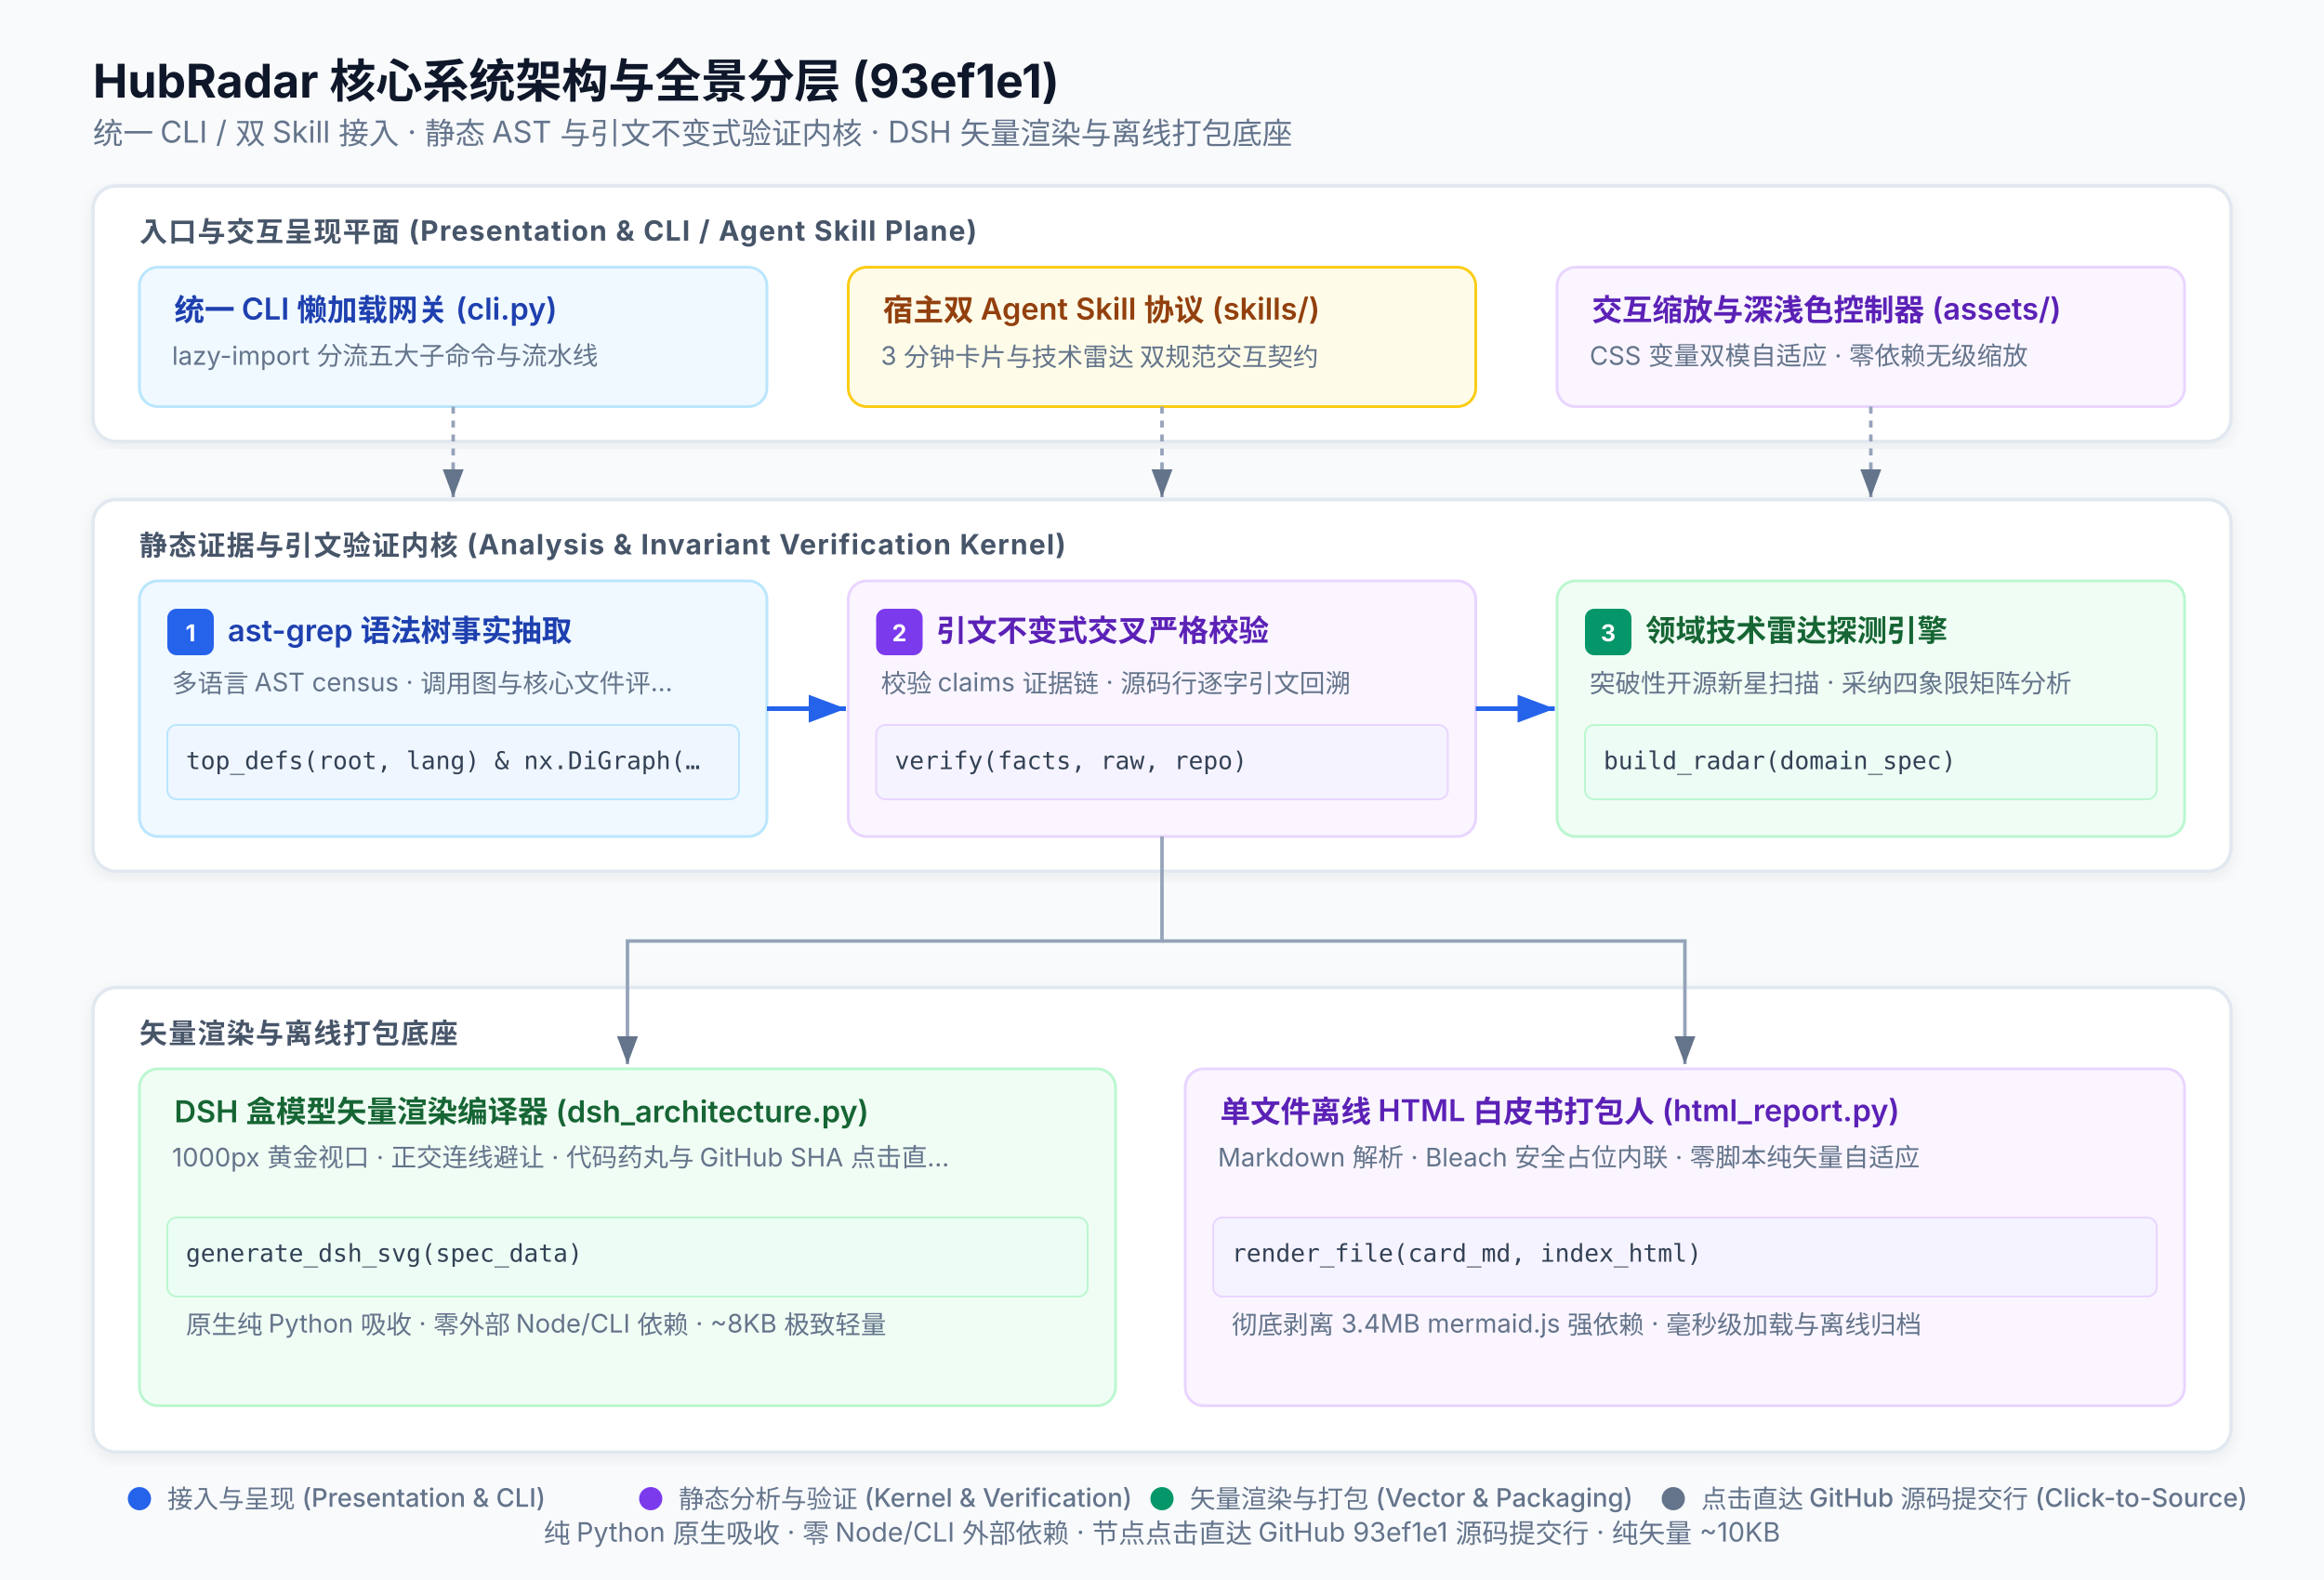
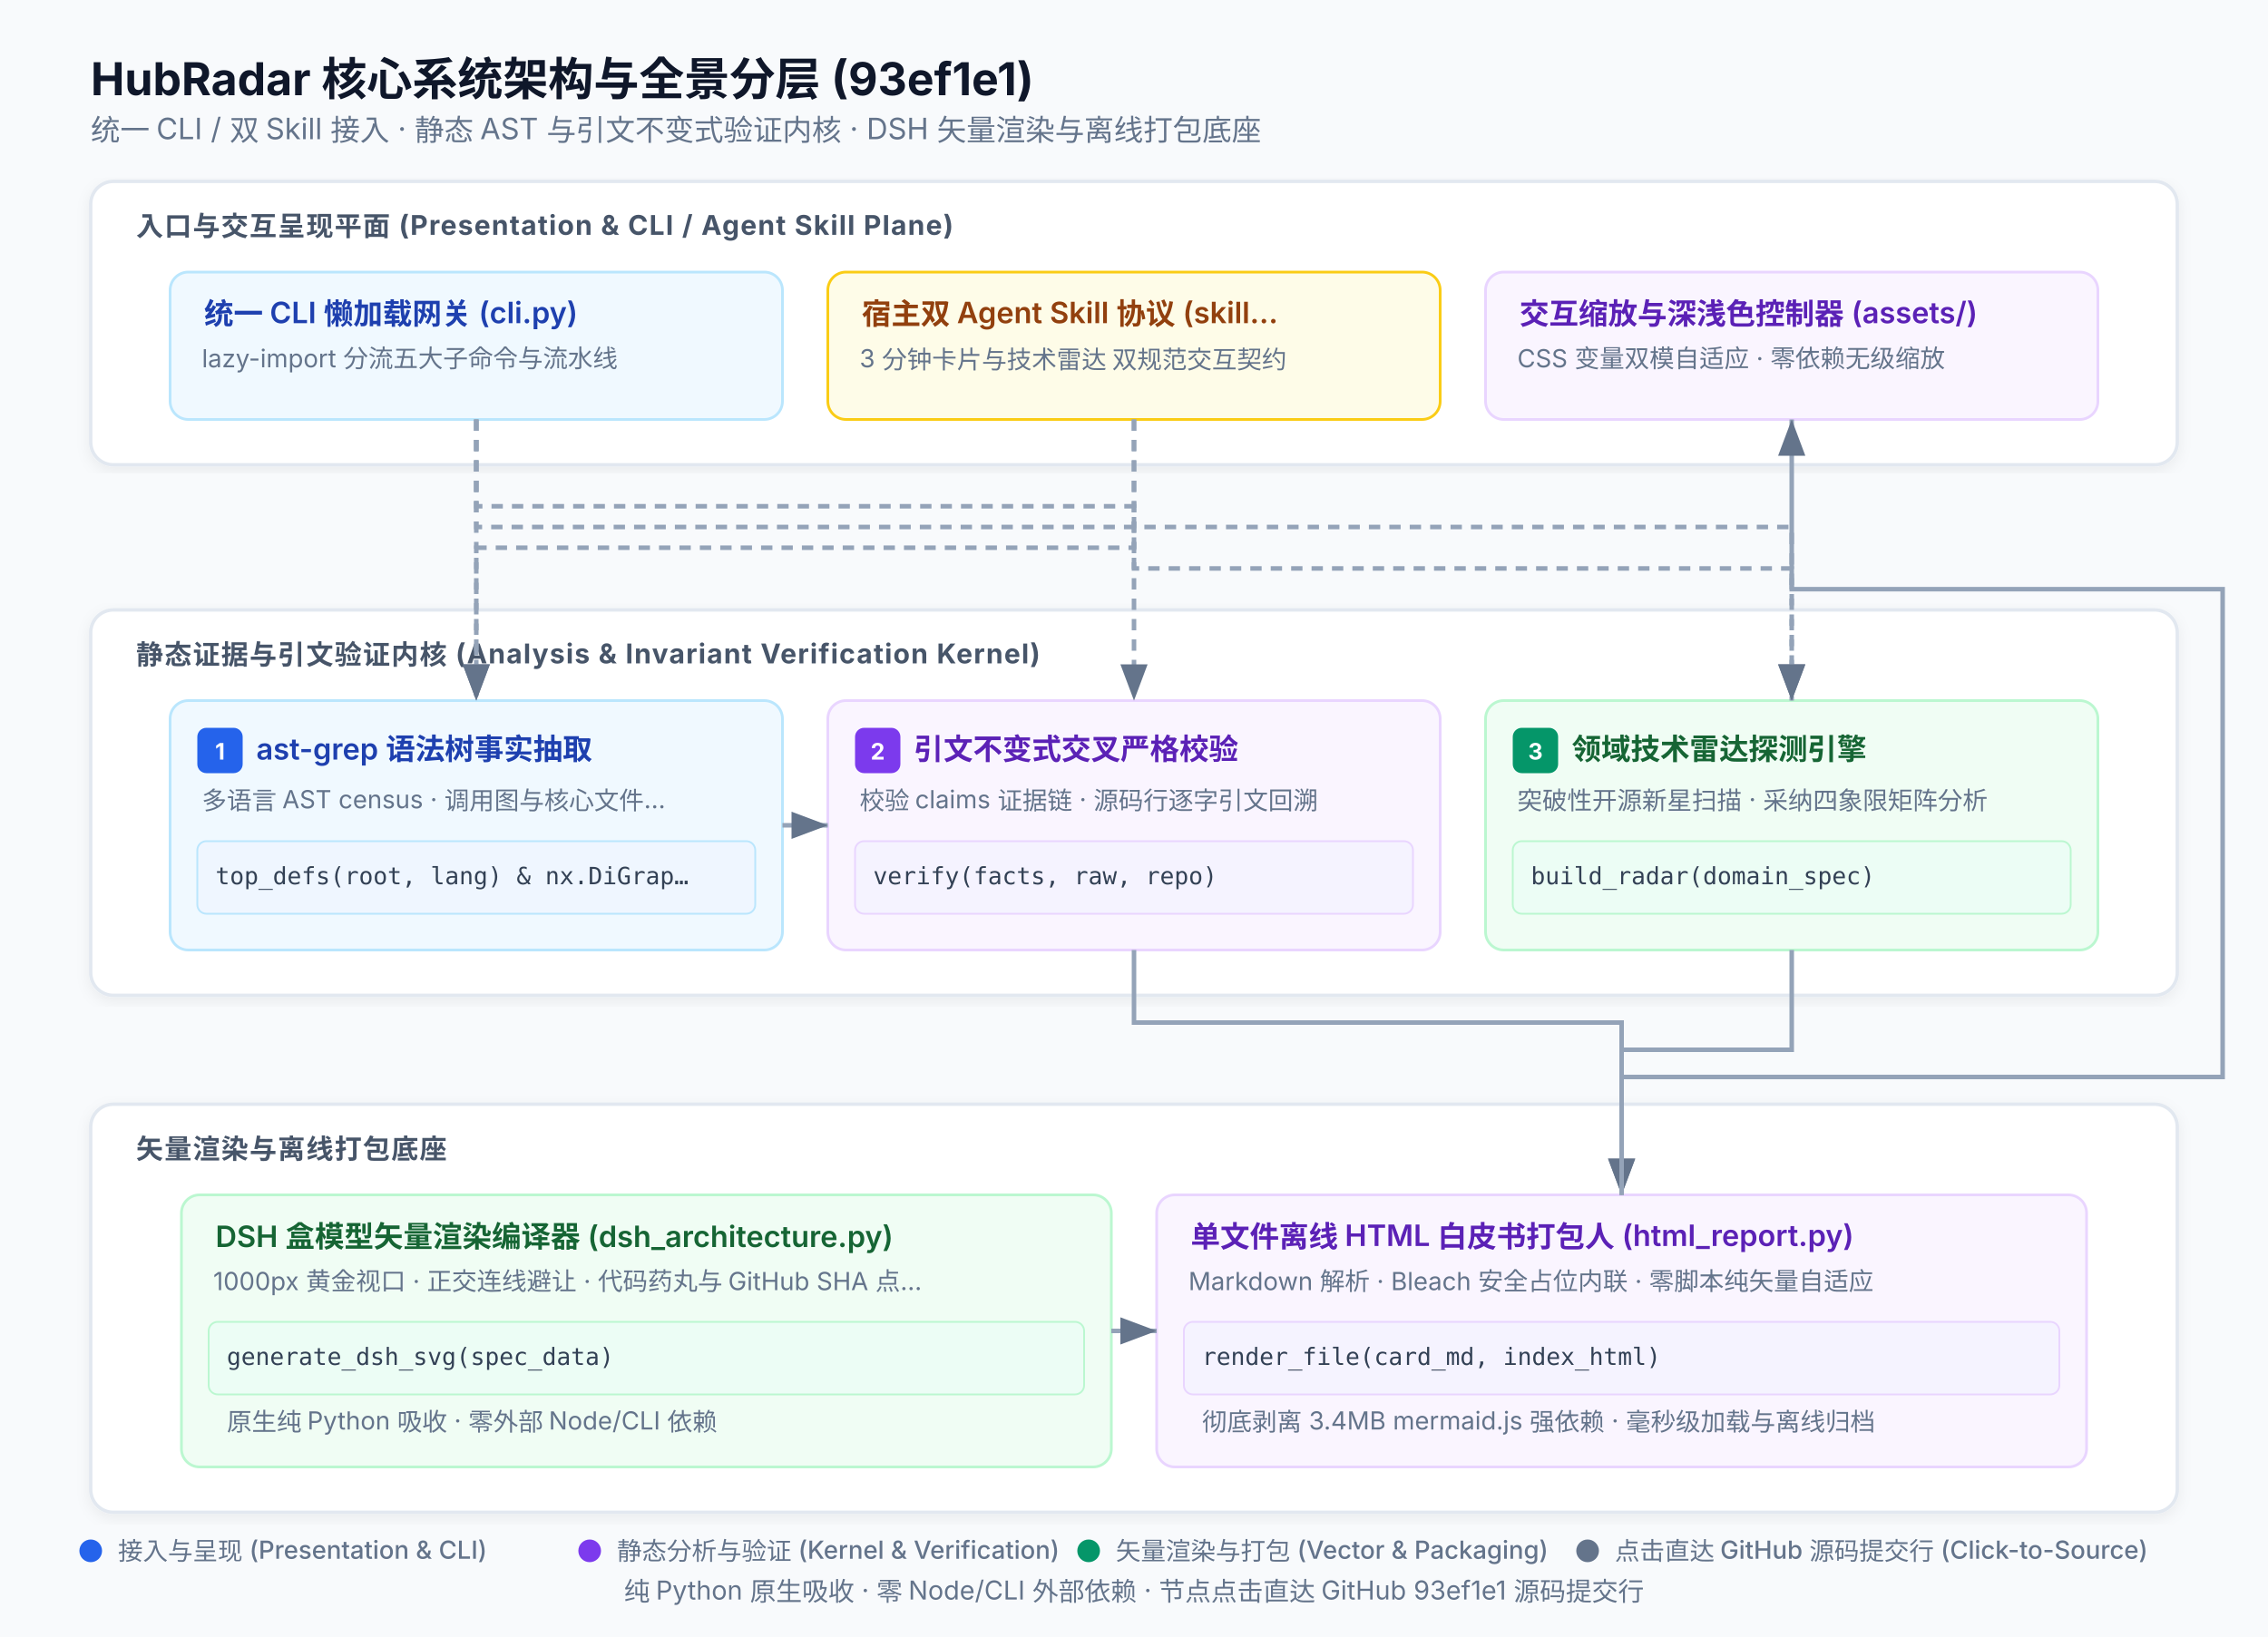
- <svg xmlns="http://www.w3.org/2000/svg" viewBox="0 0 1000 680" width="1000" height="680" style="max-width:100%;height:auto;display:block;margin:0 auto;" role="img" aria-label="HubRadar 核心系统架构与全景分层 (93ef1e1)">
+ <svg xmlns="http://www.w3.org/2000/svg" viewBox="0 0 1000 722" width="1000" height="722" style="max-width:100%;height:auto;display:block;margin:0 auto;" role="img" aria-label="HubRadar 核心系统架构与全景分层 (93ef1e1)">
  <defs>
    <marker id="arrow-blue-hubradar" markerWidth="8" markerHeight="6" refX="8" refY="3" orient="auto">
      <polygon points="0 0, 8 3, 0 6" fill="#2563eb" />
    </marker>
    <marker id="arrow-gray-hubradar" markerWidth="8" markerHeight="6" refX="8" refY="3" orient="auto">
      <polygon points="0 0, 8 3, 0 6" fill="#64748b" />
    </marker>
    <marker id="arrow-emerald-hubradar" markerWidth="8" markerHeight="6" refX="8" refY="3" orient="auto">
      <polygon points="0 0, 8 3, 0 6" fill="#059669" />
    </marker>
    <filter id="card-shadow-hubradar" x="-3%" y="-3%" width="106%" height="106%">
      <feDropShadow dx="0" dy="2" stdDeviation="3" flood-opacity="0.06" />
    </filter>
    <filter id="card-hover-shadow-hubradar" x="-5%" y="-5%" width="110%" height="110%">
      <feDropShadow dx="0" dy="4" stdDeviation="6" flood-opacity="0.12" />
    </filter>
  </defs>
  <style>
    text { font-family: -apple-system, BlinkMacSystemFont, "Segoe UI", "PingFang SC", "Hiragino Sans GB", sans-serif; }
    .canvas-bg { fill: var(--surface, #f8fafc); }
    .arch-title { font-size: 20px; font-weight: 700; fill: var(--text, #0f172a); }
    .arch-subtitle { font-size: 13px; font-weight: 400; fill: var(--muted, #64748b); }
    .layer-container { fill: var(--bg, #ffffff); stroke: var(--line, #e2e8f0); }
    .layer-title { font-size: 12px; font-weight: 700; fill: var(--muted, #475569); letter-spacing: 0.5px; text-transform: uppercase; }
    .card-title { font-size: 13px; font-weight: 600; }
    .card-desc { font-size: 11px; font-weight: 400; fill: #64748b; }
    .code-pill { font-size: 10.5px; font-family: ui-monospace, SFMono-Regular, Menlo, Monaco, monospace; fill: #334155; }
    .badge-text { font-size: 10px; font-weight: 700; fill: #ffffff; }
    .footer-note { font-size: 11.5px; font-weight: 400; fill: var(--muted, #64748b); }
    .legend-text { font-size: 11px; font-weight: 500; fill: var(--muted, #64748b); }
    a.card-anchor { text-decoration: none; cursor: pointer; }
    a.card-anchor:hover rect.card-rect { stroke-width: 2px; stroke: #2563eb; filter: url(#card-hover-shadow-hubradar); }
    a.card-anchor:hover text.card-title { fill: #2563eb; }
    :root[data-theme=dark] .canvas-bg { fill: #0f172a; }
    :root[data-theme=dark] .arch-title { fill: #f8fafc; }
    :root[data-theme=dark] .arch-subtitle { fill: #94a3b8; }
    :root[data-theme=dark] .layer-container { fill: #172236; stroke: #334155; }
    :root[data-theme=dark] .layer-title { fill: #94a3b8; }
    :root[data-theme=dark] .footer-note { fill: #94a3b8; }
    :root[data-theme=dark] .legend-text { fill: #94a3b8; }
    :root[data-theme=dark] .card-desc { fill: #94a3b8; }
    @media (prefers-color-scheme: dark) {
      .canvas-bg { fill: #0f172a; }
      .arch-title { fill: #f8fafc; }
      .arch-subtitle { fill: #94a3b8; }
      .layer-container { fill: #172236; stroke: #334155; }
      .layer-title { fill: #94a3b8; }
      .footer-note { fill: #94a3b8; }
      .legend-text { fill: #94a3b8; }
      .card-desc { fill: #94a3b8; }
    }
  </style>
-   <rect width="1000" height="680" class="canvas-bg" data-graph-role="background" />
+   <rect width="1000" height="722" class="canvas-bg" data-graph-role="background" />
  <text x="40" y="42" class="arch-title">HubRadar 核心系统架构与全景分层 (93ef1e1)</text>
  <text x="40" y="62" class="arch-subtitle">统一 CLI / 双 Skill 接入 · 静态 AST 与引文不变式验证内核 · DSH 矢量渲染与离线打包底座</text>
-   <rect x="40" y="80" width="920" height="110" rx="10" stroke-width="1.5" class="layer-container" filter="url(#card-shadow-hubradar)" data-graph-role="container" />
+   <rect x="40" y="80" width="920" height="125" rx="10" stroke-width="1.5" class="layer-container" filter="url(#card-shadow-hubradar)" data-graph-role="container" data-layer-id="presentation" />
  <text x="60" y="104" class="layer-title">入口与交互呈现平面 (Presentation &amp; CLI / Agent Skill Plane)</text>
  <a class="card-anchor" href="https://github.com/Li-Sanze/hubradar/blob/93ef1e15c8e79c0a5a337e19624b002ef7906cbb/hubradar/cli.py#L44-L88" target="_blank" rel="noopener">
-     <g transform="translate(60, 115)">
-       <rect width="270" height="60" rx="8" fill="#f0f9ff" stroke="#bae6fd" stroke-width="1.2" class="card-rect" />
+     <g transform="translate(75, 120)" data-card-id="cli">
+       <rect width="270" height="65" rx="8" fill="#f0f9ff" stroke="#bae6fd" stroke-width="1.2" class="card-rect" />
      <text x="15" y="23" class="card-title" fill="#1e40af">统一 CLI 懒加载网关 (cli.py)</text>
      <text x="14" y="42" class="card-desc">lazy-import 分流五大子命令与流水线</text>
    </g>
  </a>
  <a class="card-anchor" href="https://github.com/Li-Sanze/hubradar/blob/93ef1e15c8e79c0a5a337e19624b002ef7906cbb/skills/hubradar/SKILL.md#L1-L35" target="_blank" rel="noopener">
-     <g transform="translate(365, 115)">
-       <rect width="270" height="60" rx="8" fill="#fefce8" stroke="#facc15" stroke-width="1.2" class="card-rect" />
-       <text x="15" y="23" class="card-title" fill="#92400e">宿主双 Agent Skill 协议 (skills/)</text>
+     <g transform="translate(365, 120)" data-card-id="skills">
+       <rect width="270" height="65" rx="8" fill="#fefce8" stroke="#facc15" stroke-width="1.2" class="card-rect" />
+       <text x="15" y="23" class="card-title" fill="#92400e">宿主双 Agent Skill 协议 (skill…</text>
      <text x="14" y="42" class="card-desc">3 分钟卡片与技术雷达 双规范交互契约</text>
    </g>
  </a>
  <a class="card-anchor" href="https://github.com/Li-Sanze/hubradar/blob/93ef1e15c8e79c0a5a337e19624b002ef7906cbb/hubradar/assets/report.js#L125-L175" target="_blank" rel="noopener">
-     <g transform="translate(670, 115)">
-       <rect width="270" height="60" rx="8" fill="#faf5ff" stroke="#e9d5ff" stroke-width="1.2" class="card-rect" />
+     <g transform="translate(655, 120)" data-card-id="report-ui">
+       <rect width="270" height="65" rx="8" fill="#faf5ff" stroke="#e9d5ff" stroke-width="1.2" class="card-rect" />
      <text x="15" y="23" class="card-title" fill="#5b21b6">交互缩放与深浅色控制器 (assets/)</text>
      <text x="14" y="42" class="card-desc">CSS 变量双模自适应 · 零依赖无级缩放</text>
    </g>
  </a>
-   <rect x="40" y="215" width="920" height="160" rx="10" stroke-width="1.5" class="layer-container" filter="url(#card-shadow-hubradar)" data-graph-role="container" />
-   <text x="60" y="239" class="layer-title">静态证据与引文验证内核 (Analysis &amp; Invariant Verification Kernel)</text>
+   <rect x="40" y="269" width="920" height="170" rx="10" stroke-width="1.5" class="layer-container" filter="url(#card-shadow-hubradar)" data-graph-role="container" data-layer-id="analysis" />
+   <text x="60" y="293" class="layer-title">静态证据与引文验证内核 (Analysis &amp; Invariant Verification Kernel)</text>
  <a class="card-anchor" href="https://github.com/Li-Sanze/hubradar/blob/93ef1e15c8e79c0a5a337e19624b002ef7906cbb/hubradar/prepare.py#L190-L225" target="_blank" rel="noopener">
-     <g transform="translate(60, 250)">
+     <g transform="translate(75, 309)" data-card-id="prepare">
      <rect width="270" height="110" rx="8" fill="#f0f9ff" stroke="#bae6fd" stroke-width="1.2" class="card-rect" />
      <rect x="12" y="12" width="20" height="20" rx="4" fill="#2563eb" />
      <text x="22" y="26" text-anchor="middle" class="badge-text">1</text>
      <text x="38" y="26" class="card-title" fill="#1e40af">ast-grep 语法树事实抽取</text>
-       <text x="14" y="48" class="card-desc">多语言 AST census · 调用图与核心文件评…</text>
+       <text x="14" y="48" class="card-desc">多语言 AST census · 调用图与核心文件…</text>
      <rect x="12" y="62" width="246" height="32" rx="4" fill="#eff6ff" stroke="#bae6fd" stroke-width="0.8" />
-       <text x="20" y="81" class="code-pill">top_defs(root, lang) &amp; nx.DiGraph(…</text>
+       <text x="20" y="81" class="code-pill">top_defs(root, lang) &amp; nx.DiGrap…</text>
    </g>
  </a>
  <a class="card-anchor" href="https://github.com/Li-Sanze/hubradar/blob/93ef1e15c8e79c0a5a337e19624b002ef7906cbb/hubradar/finalize.py#L53-L88" target="_blank" rel="noopener">
-     <g transform="translate(365, 250)">
+     <g transform="translate(365, 309)" data-card-id="verify">
      <rect width="270" height="110" rx="8" fill="#faf5ff" stroke="#e9d5ff" stroke-width="1.2" class="card-rect" />
      <rect x="12" y="12" width="20" height="20" rx="4" fill="#7c3aed" />
      <text x="22" y="26" text-anchor="middle" class="badge-text">2</text>
      <text x="38" y="26" class="card-title" fill="#5b21b6">引文不变式交叉严格校验</text>
      <text x="14" y="48" class="card-desc">校验 claims 证据链 · 源码行逐字引文回溯</text>
      <rect x="12" y="62" width="246" height="32" rx="4" fill="#f5f3ff" stroke="#e9d5ff" stroke-width="0.8" />
      <text x="20" y="81" class="code-pill">verify(facts, raw, repo)</text>
    </g>
  </a>
  <a class="card-anchor" href="https://github.com/Li-Sanze/hubradar/blob/93ef1e15c8e79c0a5a337e19624b002ef7906cbb/hubradar/radar.py#L15-L60" target="_blank" rel="noopener">
-     <g transform="translate(670, 250)">
+     <g transform="translate(655, 309)" data-card-id="radar">
      <rect width="270" height="110" rx="8" fill="#f0fdf4" stroke="#bbf7d0" stroke-width="1.2" class="card-rect" />
      <rect x="12" y="12" width="20" height="20" rx="4" fill="#059669" />
      <text x="22" y="26" text-anchor="middle" class="badge-text">3</text>
      <text x="38" y="26" class="card-title" fill="#166534">领域技术雷达探测引擎</text>
      <text x="14" y="48" class="card-desc">突破性开源新星扫描 · 采纳四象限矩阵分析</text>
      <rect x="12" y="62" width="246" height="32" rx="4" fill="#ecfdf5" stroke="#bbf7d0" stroke-width="0.8" />
      <text x="20" y="81" class="code-pill">build_radar(domain_spec)</text>
    </g>
  </a>
-   <rect x="40" y="425" width="920" height="200" rx="10" stroke-width="1.5" class="layer-container" filter="url(#card-shadow-hubradar)" data-graph-role="container" />
-   <text x="60" y="449" class="layer-title">矢量渲染与离线打包底座</text>
+   <rect x="40" y="487" width="920" height="180" rx="10" stroke-width="1.5" class="layer-container" filter="url(#card-shadow-hubradar)" data-graph-role="container" data-layer-id="output" />
+   <text x="60" y="511" class="layer-title">矢量渲染与离线打包底座</text>
  <a class="card-anchor" href="https://github.com/Li-Sanze/hubradar/blob/93ef1e15c8e79c0a5a337e19624b002ef7906cbb/hubradar/dsh_architecture.py#L78-L150" target="_blank" rel="noopener">
-     <g transform="translate(60, 460)">
-       <rect width="420" height="145" rx="8" fill="#f0fdf4" stroke="#bbf7d0" stroke-width="1.2" class="card-rect" />
+     <g transform="translate(80, 527)" data-card-id="svg">
+       <rect width="410" height="120" rx="8" fill="#f0fdf4" stroke="#bbf7d0" stroke-width="1.2" class="card-rect" />
      <text x="15" y="23" class="card-title" fill="#166534">DSH 盒模型矢量渲染编译器 (dsh_architecture.py)</text>
-       <text x="14" y="42" class="card-desc">1000px 黄金视口 · 正交连线避让 · 代码药丸与 GitHub SHA 点击直…</text>
-       <rect x="12" y="64" width="396" height="34" rx="4" fill="#ecfdf5" stroke="#bbf7d0" stroke-width="0.8" />
-       <text x="20" y="83" class="code-pill">generate_dsh_svg(spec_data)</text>
-       <text x="20" y="114" class="card-desc" fill="#166534">原生纯 Python 吸收 · 零外部 Node/CLI 依赖 · ~8KB 极致轻量</text>
+       <text x="14" y="42" class="card-desc">1000px 黄金视口 · 正交连线避让 · 代码药丸与 GitHub SHA 点…</text>
+       <rect x="12" y="56" width="386" height="32" rx="4" fill="#ecfdf5" stroke="#bbf7d0" stroke-width="0.8" />
+       <text x="20" y="75" class="code-pill">generate_dsh_svg(spec_data)</text>
+       <text x="20" y="104" class="card-desc" fill="#166534">原生纯 Python 吸收 · 零外部 Node/CLI 依赖</text>
    </g>
  </a>
  <a class="card-anchor" href="https://github.com/Li-Sanze/hubradar/blob/93ef1e15c8e79c0a5a337e19624b002ef7906cbb/hubradar/html_report.py#L145-L185" target="_blank" rel="noopener">
-     <g transform="translate(510, 460)">
-       <rect width="430" height="145" rx="8" fill="#faf5ff" stroke="#e9d5ff" stroke-width="1.2" class="card-rect" />
+     <g transform="translate(510, 527)" data-card-id="html">
+       <rect width="410" height="120" rx="8" fill="#faf5ff" stroke="#e9d5ff" stroke-width="1.2" class="card-rect" />
      <text x="15" y="23" class="card-title" fill="#5b21b6">单文件离线 HTML 白皮书打包人 (html_report.py)</text>
      <text x="14" y="42" class="card-desc">Markdown 解析 · Bleach 安全占位内联 · 零脚本纯矢量自适应</text>
-       <rect x="12" y="64" width="406" height="34" rx="4" fill="#f5f3ff" stroke="#e9d5ff" stroke-width="0.8" />
-       <text x="20" y="83" class="code-pill">render_file(card_md, index_html)</text>
-       <text x="20" y="114" class="card-desc" fill="#5b21b6">彻底剥离 3.4MB mermaid.js 强依赖 · 毫秒级加载与离线归档</text>
+       <rect x="12" y="56" width="386" height="32" rx="4" fill="#f5f3ff" stroke="#e9d5ff" stroke-width="0.8" />
+       <text x="20" y="75" class="code-pill">render_file(card_md, index_html)</text>
+       <text x="20" y="104" class="card-desc" fill="#5b21b6">彻底剥离 3.4MB mermaid.js 强依赖 · 毫秒级加载与离线归档</text>
    </g>
  </a>
-   <line x1="195" y1="175" x2="195" y2="214" stroke="#94a3b8" stroke-width="1.5" marker-end="url(#arrow-gray-hubradar)" stroke-dasharray="3 3" />
-   <line x1="500" y1="175" x2="500" y2="214" stroke="#94a3b8" stroke-width="1.5" marker-end="url(#arrow-gray-hubradar)" stroke-dasharray="3 3" />
-   <line x1="805" y1="175" x2="805" y2="214" stroke="#94a3b8" stroke-width="1.5" marker-end="url(#arrow-gray-hubradar)" stroke-dasharray="3 3" />
-   <line x1="330" y1="305" x2="364" y2="305" stroke="#2563eb" stroke-width="2" marker-end="url(#arrow-blue-hubradar)" />
-   <line x1="635" y1="305" x2="669" y2="305" stroke="#2563eb" stroke-width="2" marker-end="url(#arrow-blue-hubradar)" />
-   <polyline points="500,360 500,405 270,405 270,458" fill="none" stroke="#94a3b8" stroke-width="1.5" marker-end="url(#arrow-gray-hubradar)" />
-   <polyline points="500,405 725,405 725,458" fill="none" stroke="#94a3b8" stroke-width="1.5" marker-end="url(#arrow-gray-hubradar)" />
-   <circle cx="60" cy="645" r="5" fill="#2563eb" />
-   <text x="72" y="649" class="legend-text">接入与呈现 (Presentation &amp; CLI)</text>
-   <circle cx="280" cy="645" r="5" fill="#7c3aed" />
-   <text x="292" y="649" class="legend-text">静态分析与验证 (Kernel &amp; Verification)</text>
-   <circle cx="500" cy="645" r="5" fill="#059669" />
-   <text x="512" y="649" class="legend-text">矢量渲染与打包 (Vector &amp; Packaging)</text>
-   <circle cx="720" cy="645" r="5" fill="#64748b" />
-   <text x="732" y="649" class="legend-text">点击直达 GitHub 源码提交行 (Click-to-Source)</text>
-   <text x="500" y="664" text-anchor="middle" class="footer-note">纯 Python 原生吸收 · 零 Node/CLI 外部依赖 · 节点点击直达 GitHub 93ef1e1 源码提交行 · 纯矢量 ~10KB</text>
+   <polyline points="210,185 210,214.143 210,214.143 210,309" fill="none" stroke="#94a3b8" stroke-width="2" marker-end="url(#arrow-gray-hubradar)" stroke-dasharray="5 4" data-edge-from="cli" data-edge-to="prepare" />
+   <polyline points="210,185 210,223.286 500,223.286 500,309" fill="none" stroke="#94a3b8" stroke-width="2" marker-end="url(#arrow-gray-hubradar)" stroke-dasharray="5 4" data-edge-from="cli" data-edge-to="verify" />
+   <polyline points="210,185 210,232.429 790,232.429 790,309" fill="none" stroke="#94a3b8" stroke-width="2" marker-end="url(#arrow-gray-hubradar)" stroke-dasharray="5 4" data-edge-from="cli" data-edge-to="radar" />
+   <polyline points="500,185 500,241.571 210,241.571 210,309" fill="none" stroke="#94a3b8" stroke-width="2" marker-end="url(#arrow-gray-hubradar)" stroke-dasharray="5 4" data-edge-from="skills" data-edge-to="prepare" />
+   <polyline points="500,185 500,250.714 790,250.714 790,309" fill="none" stroke="#94a3b8" stroke-width="2" marker-end="url(#arrow-gray-hubradar)" stroke-dasharray="5 4" data-edge-from="skills" data-edge-to="radar" />
+   <polyline points="345,364 355,364 355,364 365,364" fill="none" stroke="#94a3b8" stroke-width="2" marker-end="url(#arrow-gray-hubradar)" data-edge-from="prepare" data-edge-to="verify" />
+   <polyline points="500,419 500,451 715,451 715,527" fill="none" stroke="#94a3b8" stroke-width="2" marker-end="url(#arrow-gray-hubradar)" data-edge-from="verify" data-edge-to="html" />
+   <polyline points="790,419 790,463 715,463 715,527" fill="none" stroke="#94a3b8" stroke-width="2" marker-end="url(#arrow-gray-hubradar)" data-edge-from="radar" data-edge-to="html" />
+   <polyline points="490,587 500,587 500,587 510,587" fill="none" stroke="#94a3b8" stroke-width="2" marker-end="url(#arrow-gray-hubradar)" data-edge-from="svg" data-edge-to="html" />
+   <polyline points="715,527 715,475 980,475 980,259.857 790,259.857 790,185" fill="none" stroke="#94a3b8" stroke-width="2" marker-end="url(#arrow-gray-hubradar)" data-edge-from="html" data-edge-to="report-ui" />
+   <circle cx="40" cy="684" r="5" fill="#2563eb" />
+   <text x="52" y="688" class="legend-text">接入与呈现 (Presentation &amp; CLI)</text>
+   <circle cx="260" cy="684" r="5" fill="#7c3aed" />
+   <text x="272" y="688" class="legend-text">静态分析与验证 (Kernel &amp; Verification)</text>
+   <circle cx="480" cy="684" r="5" fill="#059669" />
+   <text x="492" y="688" class="legend-text">矢量渲染与打包 (Vector &amp; Packaging)</text>
+   <circle cx="700" cy="684" r="5" fill="#64748b" />
+   <text x="712" y="688" class="legend-text">点击直达 GitHub 源码提交行 (Click-to-Source)</text>
+   <text x="500" y="706" text-anchor="middle" class="footer-note">纯 Python 原生吸收 · 零 Node/CLI 外部依赖 · 节点点击直达 GitHub 93ef1e1 源码提交行</text>
</svg>
